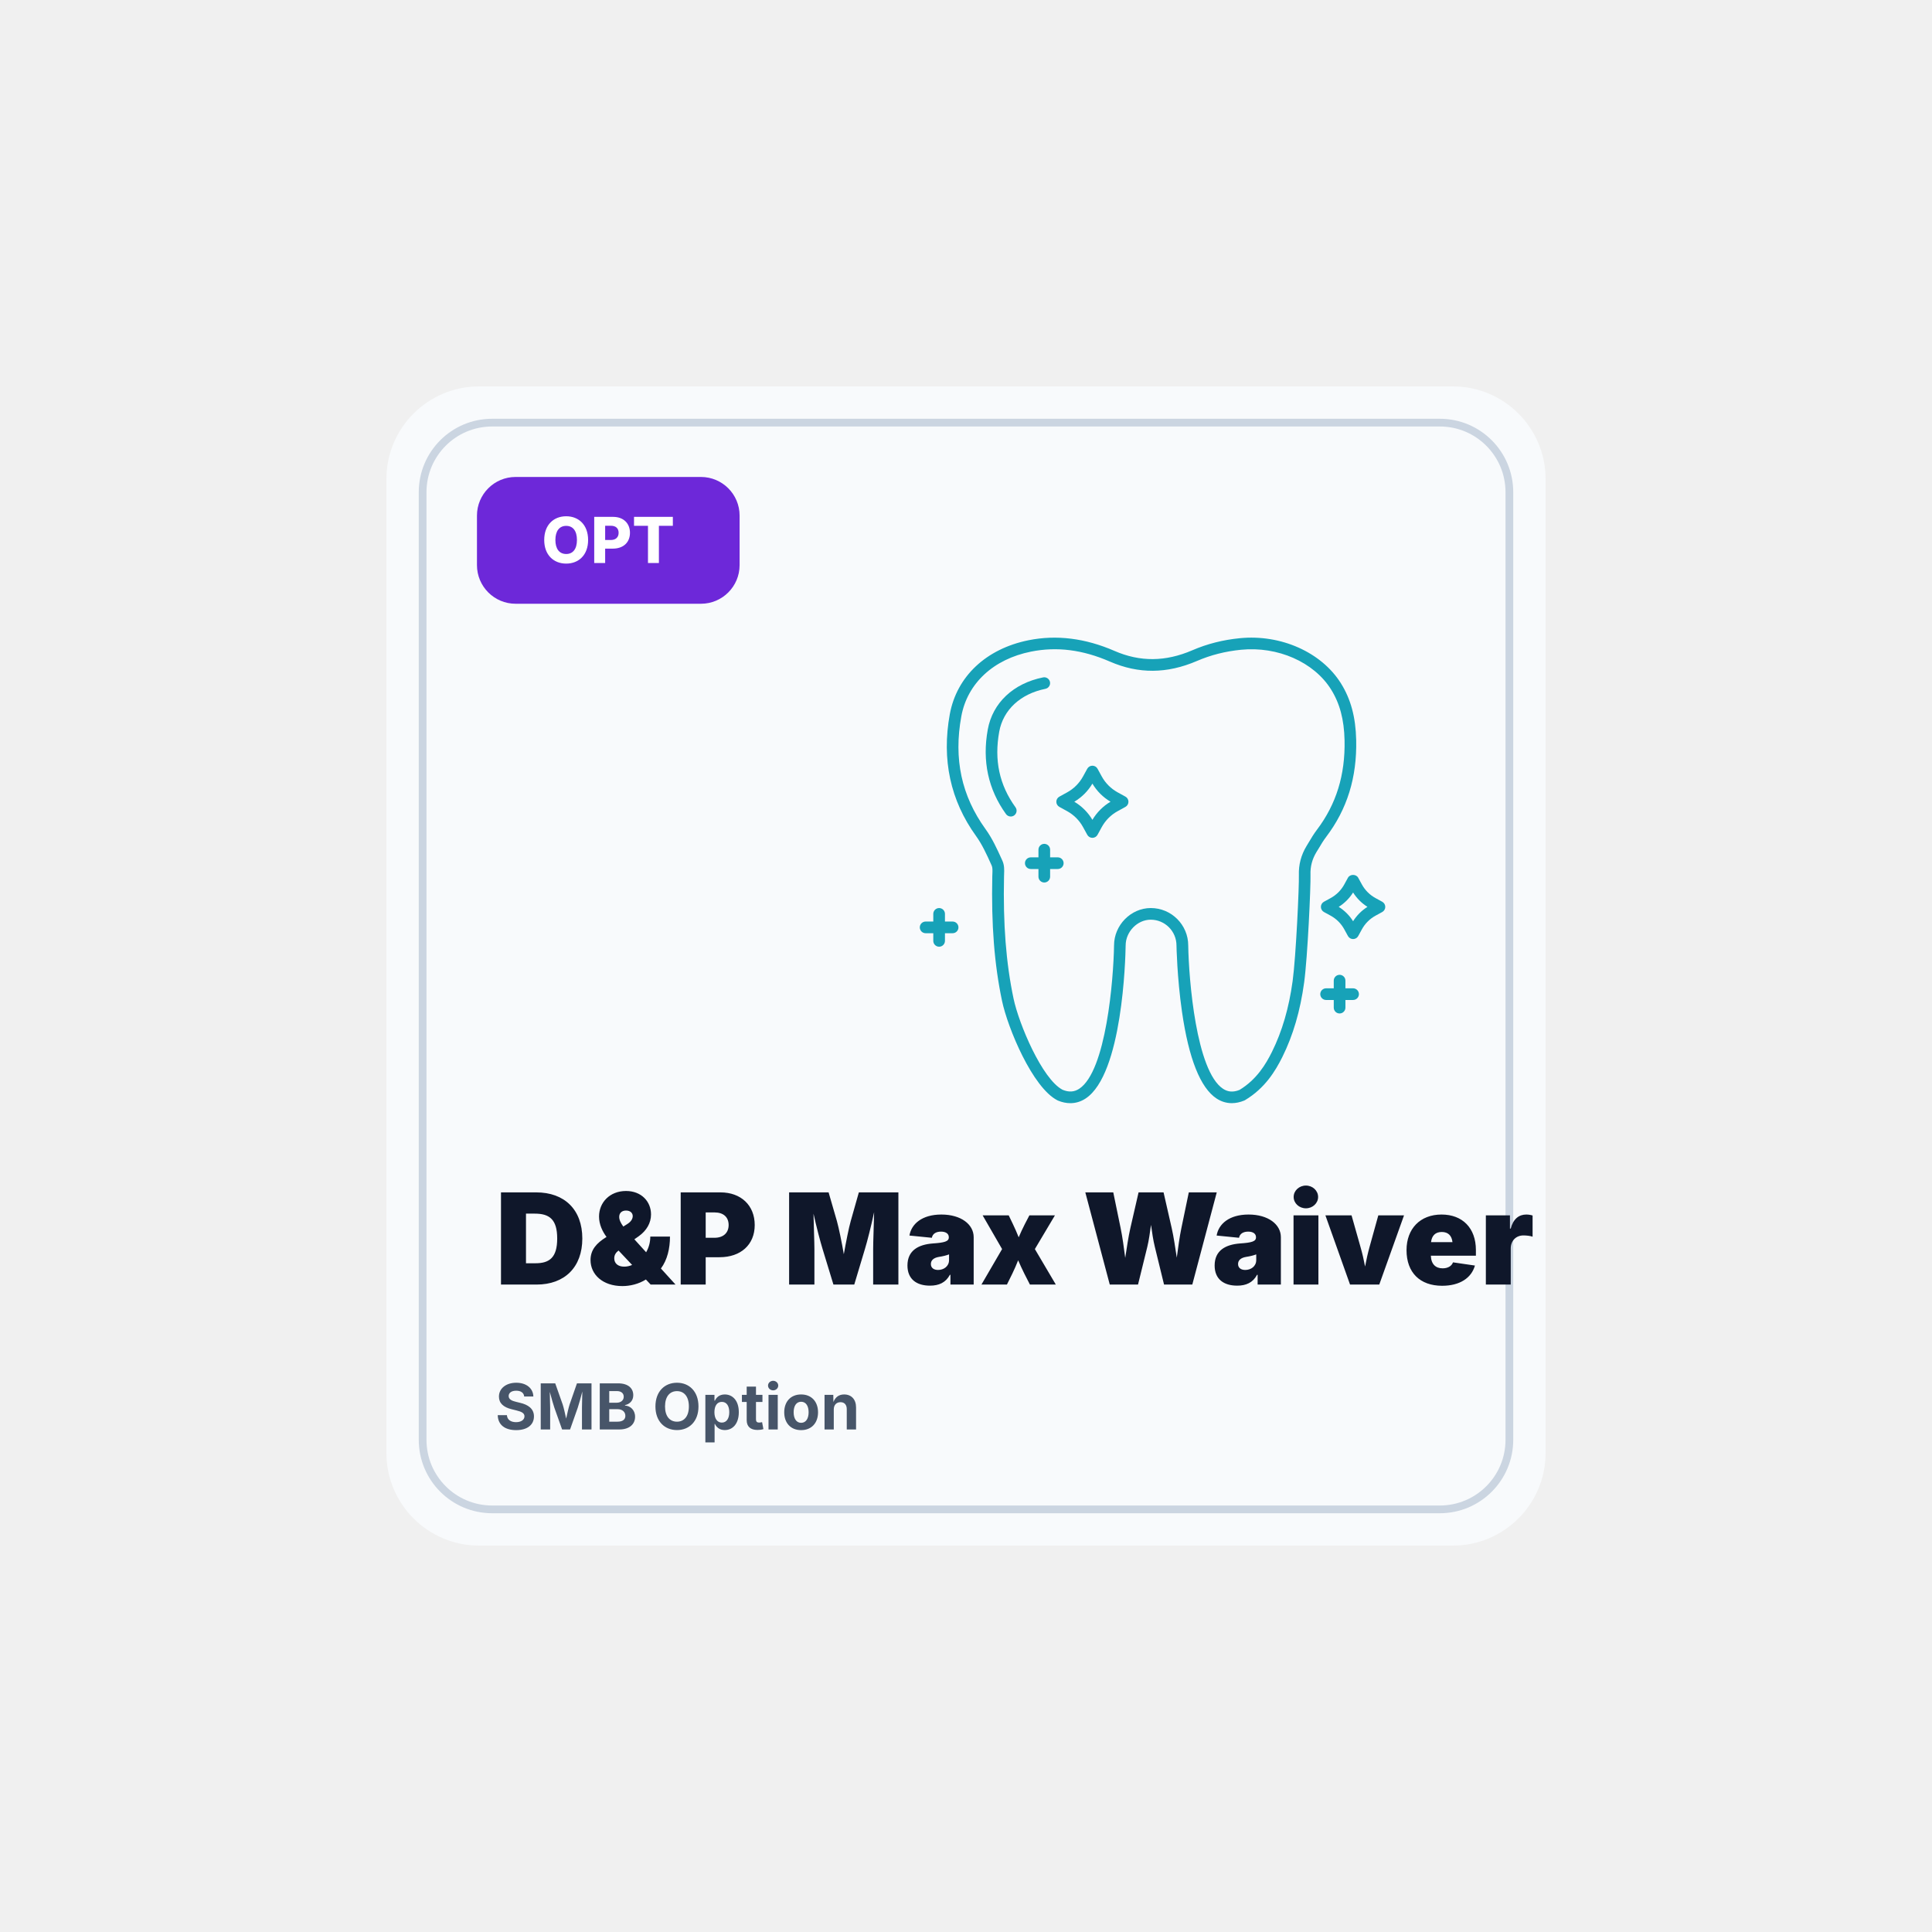
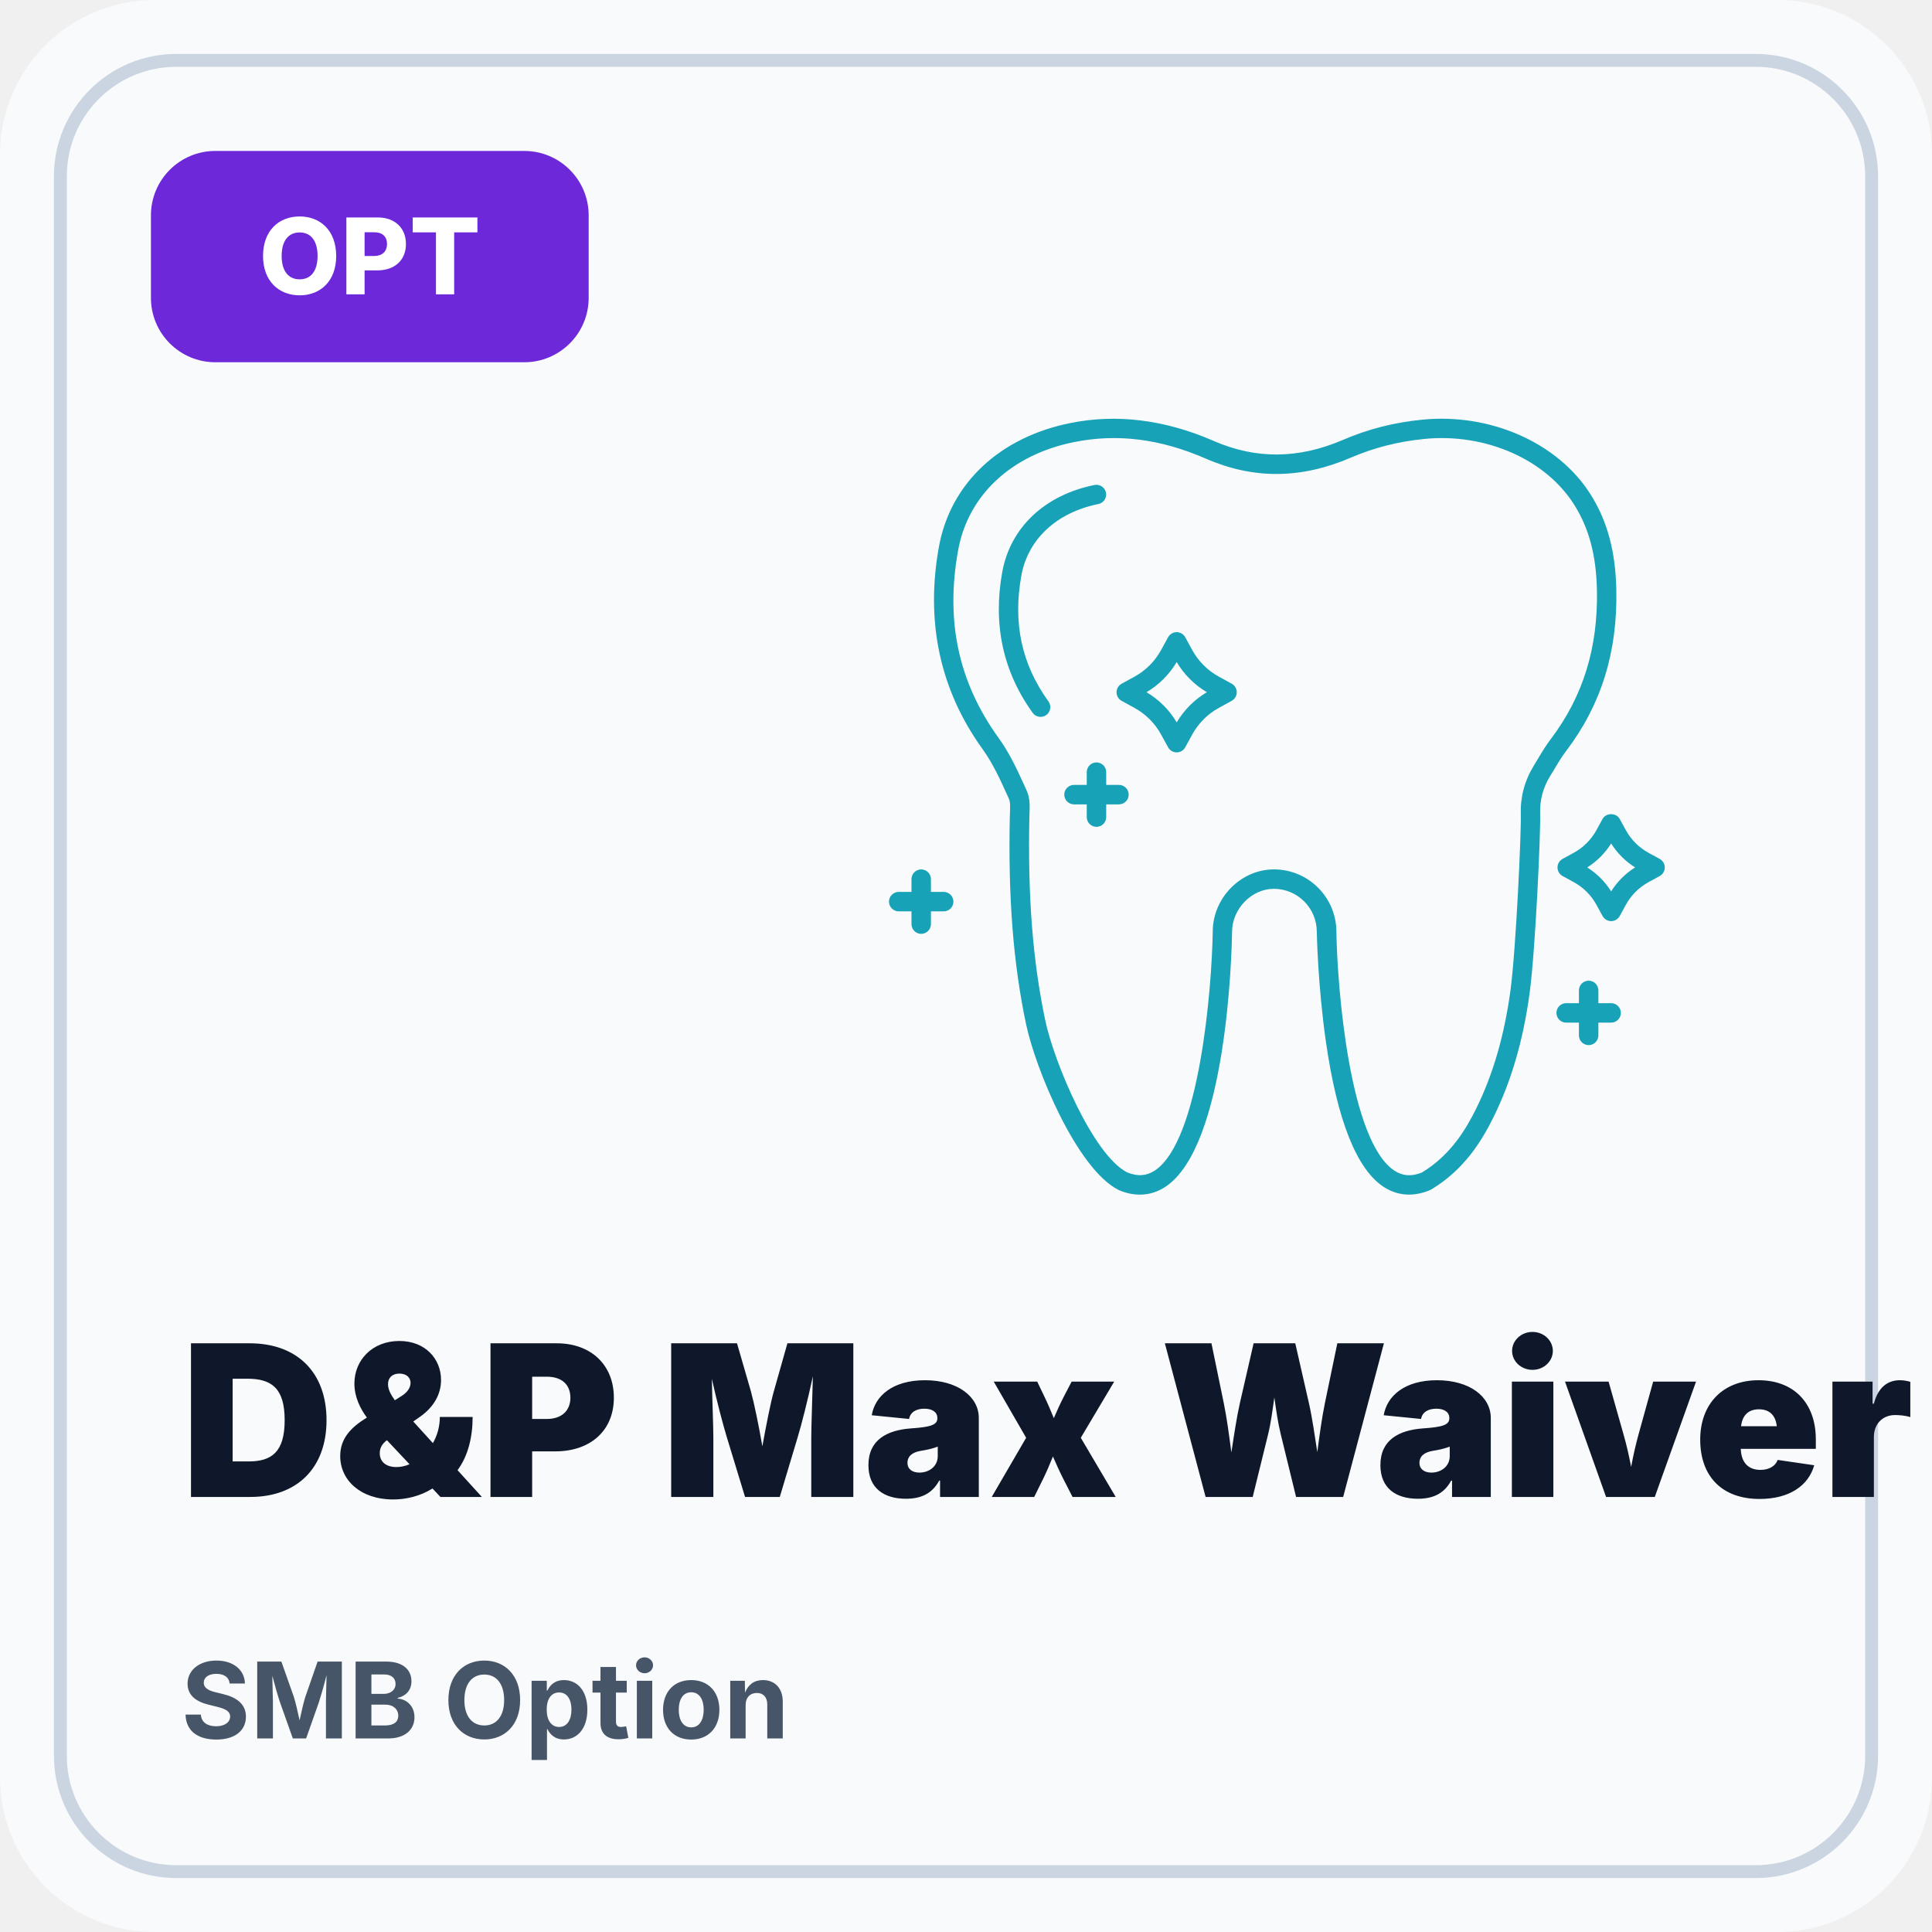
- <svg xmlns="http://www.w3.org/2000/svg" viewBox="0 0 500 500">
+ <svg xmlns="http://www.w3.org/2000/svg" viewBox="100 100 300 300">
  <defs>
    <symbol id="toothIcon" viewBox="0 0 100 100">
      <path d="m78.785 46.289c0.41-0.695 0.801-1.348 1.266-1.957 3.606-4.754 5.289-10.184 5.148-16.602-0.086-3.922-0.922-7.016-2.629-9.738-3.332-5.309-10.281-8.406-17.305-7.711-2.918 0.289-5.582 0.965-8.145 2.07-4.598 1.98-8.965 2.016-13.344 0.105-4.988-2.172-9.934-2.789-14.703-1.828-7.277 1.461-12.328 6.207-13.512 12.695-1.41 7.746 0.102 14.758 4.492 20.844 1.055 1.461 1.824 3.16 2.566 4.801l0.133 0.297c0.152 0.336 0.129 0.871 0.109 1.391l-0.016 0.41c-0.18 8.328 0.352 15.121 1.672 21.375 0.98 4.637 5.215 14.852 9.492 17.027 0.012 0.008 0.023 0.004 0.035 0.012 0.012 0.008 0.02 0.016 0.031 0.023 0.73 0.305 1.449 0.453 2.144 0.453 0.922 0 1.801-0.266 2.606-0.793 6.336-4.152 6.836-23.969 6.871-26.23 0-2.352 2.004-4.418 4.293-4.418 2.438 0 4.418 1.98 4.418 4.434 0 0.055 0.098 5.484 0.941 11.328 1.164 8.059 3.16 13.066 5.93 14.883 0.805 0.527 1.688 0.793 2.606 0.793 0.695 0 1.414-0.152 2.144-0.453 0.043-0.02 0.086-0.039 0.129-0.066 3.426-2.047 5.215-5.027 6.391-7.394 1.844-3.719 3.066-7.891 3.731-12.75 0.598-4.352 1.152-16.594 1.09-18.484-0.047-1.398 0.289-2.672 1.027-3.887zm-1.719-1.02-0.367 0.613c-0.938 1.539-1.379 3.223-1.32 4.996 0.059 1.719-0.492 13.91-1.07 18.145-0.637 4.641-1.793 8.609-3.539 12.133-1.047 2.109-2.621 4.75-5.562 6.527-1.07 0.43-1.969 0.367-2.82-0.191-4.617-3.027-5.875-18.766-5.969-24.555 0-3.539-2.879-6.418-6.418-6.418-3.41 0-6.293 2.938-6.293 6.398-0.094 5.809-1.348 21.543-5.969 24.57-0.859 0.562-1.766 0.617-2.848 0.176-3.508-1.828-7.488-11.281-8.406-15.637-1.285-6.102-1.805-12.746-1.629-20.922l0.012-0.375c0.027-0.719 0.062-1.531-0.285-2.301l-0.133-0.297c-0.785-1.73-1.598-3.523-2.769-5.144-4.117-5.707-5.477-12.023-4.144-19.312 1.031-5.652 5.492-9.801 11.938-11.094 4.422-0.887 8.84-0.332 13.512 1.703 4.914 2.141 9.801 2.106 14.934-0.105 2.371-1.02 4.844-1.648 7.551-1.918 6.285-0.621 12.477 2.106 15.41 6.785 1.508 2.402 2.246 5.172 2.324 8.719 0.129 5.949-1.422 10.969-4.742 15.352-0.535 0.703-0.973 1.441-1.395 2.152z" fill="#17a2b8" />
      <path d="m24.035 26.289c0.68-3.731 3.637-6.473 7.91-7.332 0.543-0.109 0.895-0.637 0.785-1.176s-0.637-0.891-1.176-0.785c-5.109 1.027-8.652 4.367-9.484 8.934-0.98 5.383 0.07 10.258 3.125 14.492 0.195 0.27 0.5 0.414 0.812 0.414 0.203 0 0.406-0.062 0.586-0.188 0.449-0.324 0.551-0.949 0.227-1.395-2.766-3.828-3.676-8.07-2.785-12.965z" fill="#17a2b8" />
      <path d="m89.66 55.441-1.156-0.633c-0.984-0.539-1.789-1.344-2.328-2.328l-0.633-1.156c-0.352-0.641-1.402-0.641-1.754 0l-0.633 1.156c-0.539 0.984-1.344 1.789-2.328 2.328l-1.156 0.633c-0.32 0.176-0.52 0.512-0.52 0.879 0 0.363 0.199 0.703 0.52 0.879l1.156 0.633c0.984 0.539 1.789 1.344 2.328 2.328l0.633 1.156c0.176 0.32 0.512 0.52 0.879 0.52 0.363 0 0.703-0.199 0.879-0.52l0.633-1.156c0.539-0.984 1.344-1.789 2.328-2.328l1.156-0.633c0.32-0.176 0.52-0.512 0.52-0.879-0.004-0.367-0.203-0.703-0.523-0.879zm-4.992 3.336c-0.625-0.996-1.465-1.832-2.461-2.461 0.996-0.625 1.836-1.465 2.461-2.461 0.625 0.996 1.465 1.832 2.461 2.461-0.996 0.629-1.836 1.469-2.461 2.461z" fill="#17a2b8" />
      <path d="m45.656 37.426-1.324-0.727c-1.152-0.633-2.098-1.574-2.731-2.727l-0.723-1.324c-0.176-0.32-0.512-0.52-0.879-0.52-0.363 0-0.703 0.199-0.879 0.52l-0.727 1.324c-0.633 1.152-1.574 2.098-2.731 2.731l-1.324 0.727c-0.32 0.176-0.52 0.512-0.52 0.879 0 0.363 0.199 0.703 0.52 0.879l1.324 0.727c1.152 0.633 2.098 1.574 2.731 2.731l0.727 1.324c0.176 0.32 0.512 0.52 0.879 0.52s0.703-0.199 0.879-0.52l0.723-1.324c0.633-1.152 1.574-2.098 2.731-2.731l1.324-0.727c0.32-0.176 0.52-0.512 0.52-0.879 0-0.371-0.199-0.711-0.52-0.883zm-5.656 3.977c-0.758-1.281-1.824-2.344-3.102-3.102 1.281-0.758 2.344-1.82 3.102-3.102 0.758 1.281 1.824 2.344 3.102 3.102-1.277 0.758-2.34 1.824-3.102 3.102z" fill="#17a2b8" />
      <path d="m82.355 67.961c-0.551 0-1 0.449-1 1v1.312h-1.312c-0.551 0-1 0.449-1 1 0 0.551 0.449 1 1 1h1.312v1.312c0 0.551 0.449 1 1 1s1-0.449 1-1v-1.312h1.312c0.551 0 1-0.449 1-1 0-0.551-0.449-1-1-1h-1.312v-1.312c0-0.555-0.449-1-1-1z" fill="#17a2b8" />
      <path d="m13.734 63.145c0.551 0 1-0.449 1-1v-1.312h1.312c0.551 0 1-0.449 1-1s-0.449-1-1-1h-1.312v-1.312c0-0.551-0.449-1-1-1s-1 0.449-1 1v1.312h-1.312c-0.551 0-1 0.449-1 1s0.449 1 1 1h1.312v1.312c0 0.551 0.449 1 1 1z" fill="#17a2b8" />
      <path d="m34.066 47.832h-1.312v-1.312c0-0.551-0.449-1-1-1-0.551 0-1 0.449-1 1v1.312h-1.312c-0.551 0-1 0.449-1 1s0.449 1 1 1h1.312v1.312c0 0.551 0.449 1 1 1 0.551 0 1-0.449 1-1v-1.312h1.312c0.551 0 1-0.449 1-1-0.004-0.551-0.449-1-1-1z" fill="#17a2b8" />
    </symbol>
  </defs>
  <rect width="300" height="300" rx="24" fill="#F8FAFC" x="100" y="100" style="stroke-width: 1;" />
  <rect x="109.375" y="109.375" width="281.25" height="281.25" rx="18" fill="none" stroke="#CBD5E1" stroke-width="2" style="stroke-width: 2;" />
  <rect x="123.438" y="123.438" width="67.969" height="32.813" rx="10" fill="#6D28D9" style="stroke-width: 1;" />
  <text x="157.422" y="145.703" text-anchor="middle" font-size="14" font-weight="800" font-family="Inter, ui-sans-serif, system-ui, -apple-system, Segoe UI, Roboto, Arial" fill="#FFFFFF" style="white-space: pre; stroke-width: 1; font-size: 16.4px;">OPT</text>
  <use href="#toothIcon" width="74" height="74" transform="matrix(2.040992, 0, 0, 2.040992, 222.3012, 149.6374)" style="" />
  <text x="128.125" y="332.448" font-size="28" font-weight="900" font-family="Inter, ui-sans-serif, system-ui, -apple-system, Segoe UI, Roboto, Arial" fill="#0F172A" style="white-space: pre; stroke-width: 1; font-size: 32.8px;">D&amp;P Max Waiver</text>
  <text x="128.125" y="369.948" font-size="14" font-weight="700" font-family="Inter, ui-sans-serif, system-ui, -apple-system, Segoe UI, Roboto, Arial" fill="#475569" style="white-space: pre; stroke-width: 1; font-size: 16.4px;">SMB Option</text>
</svg>
